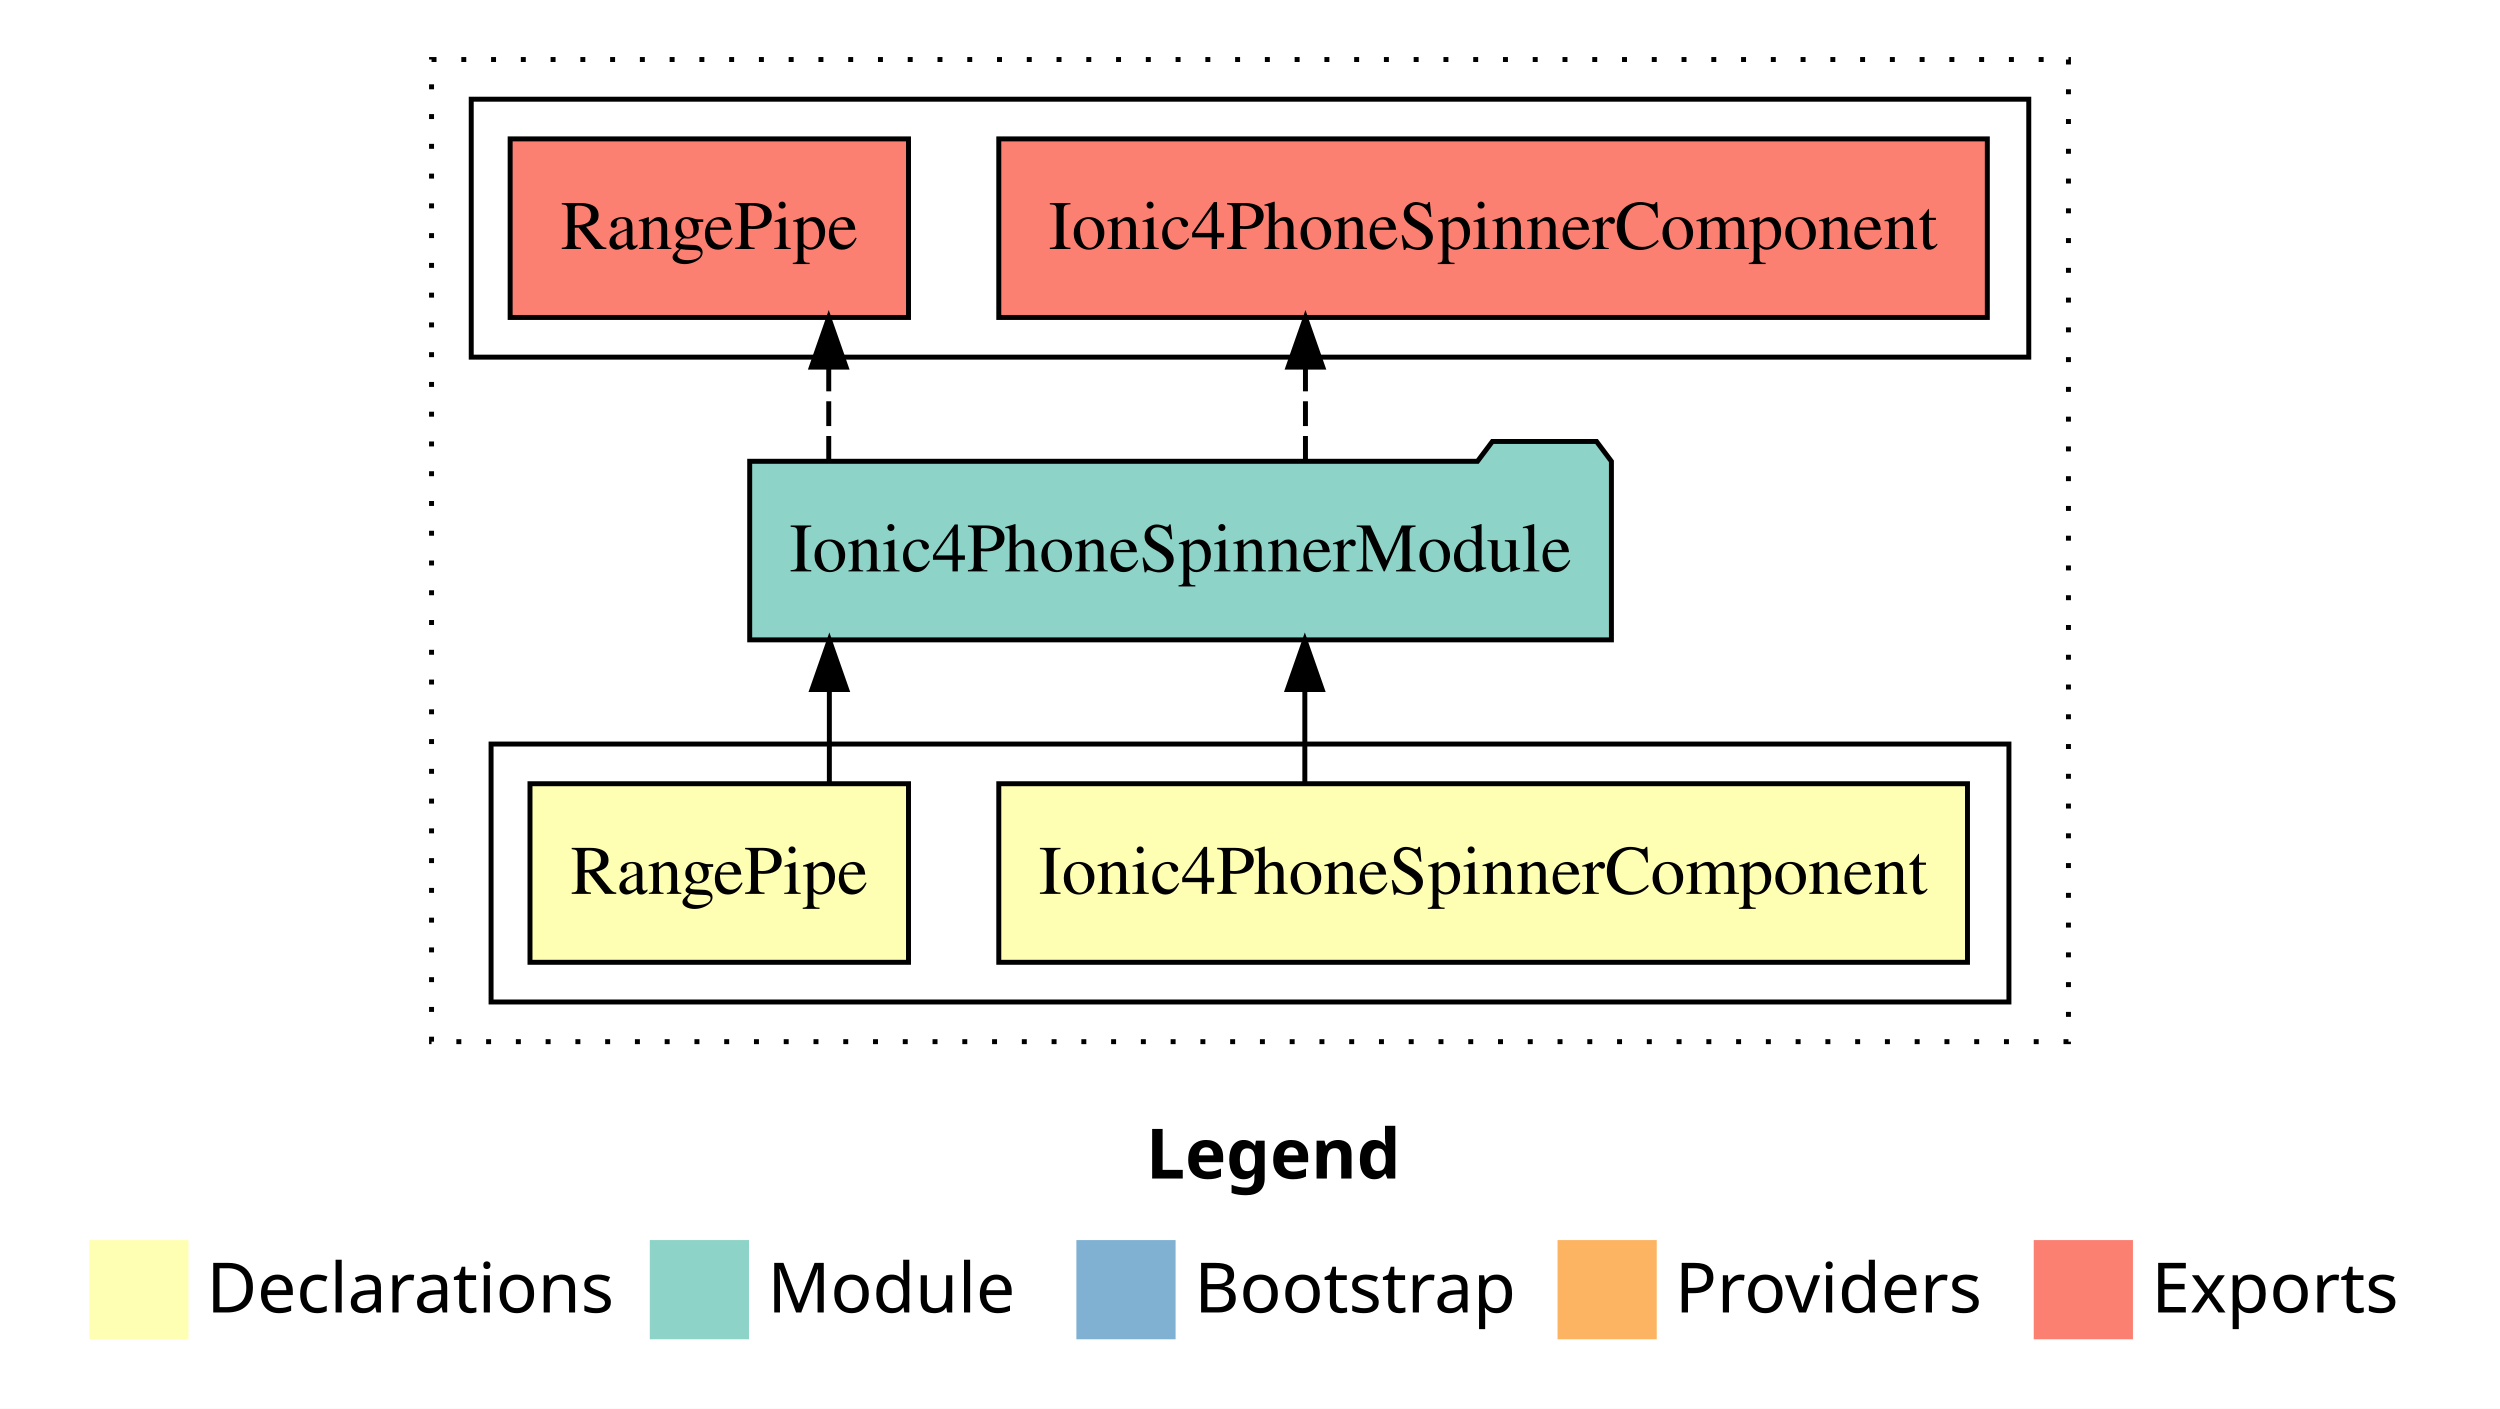
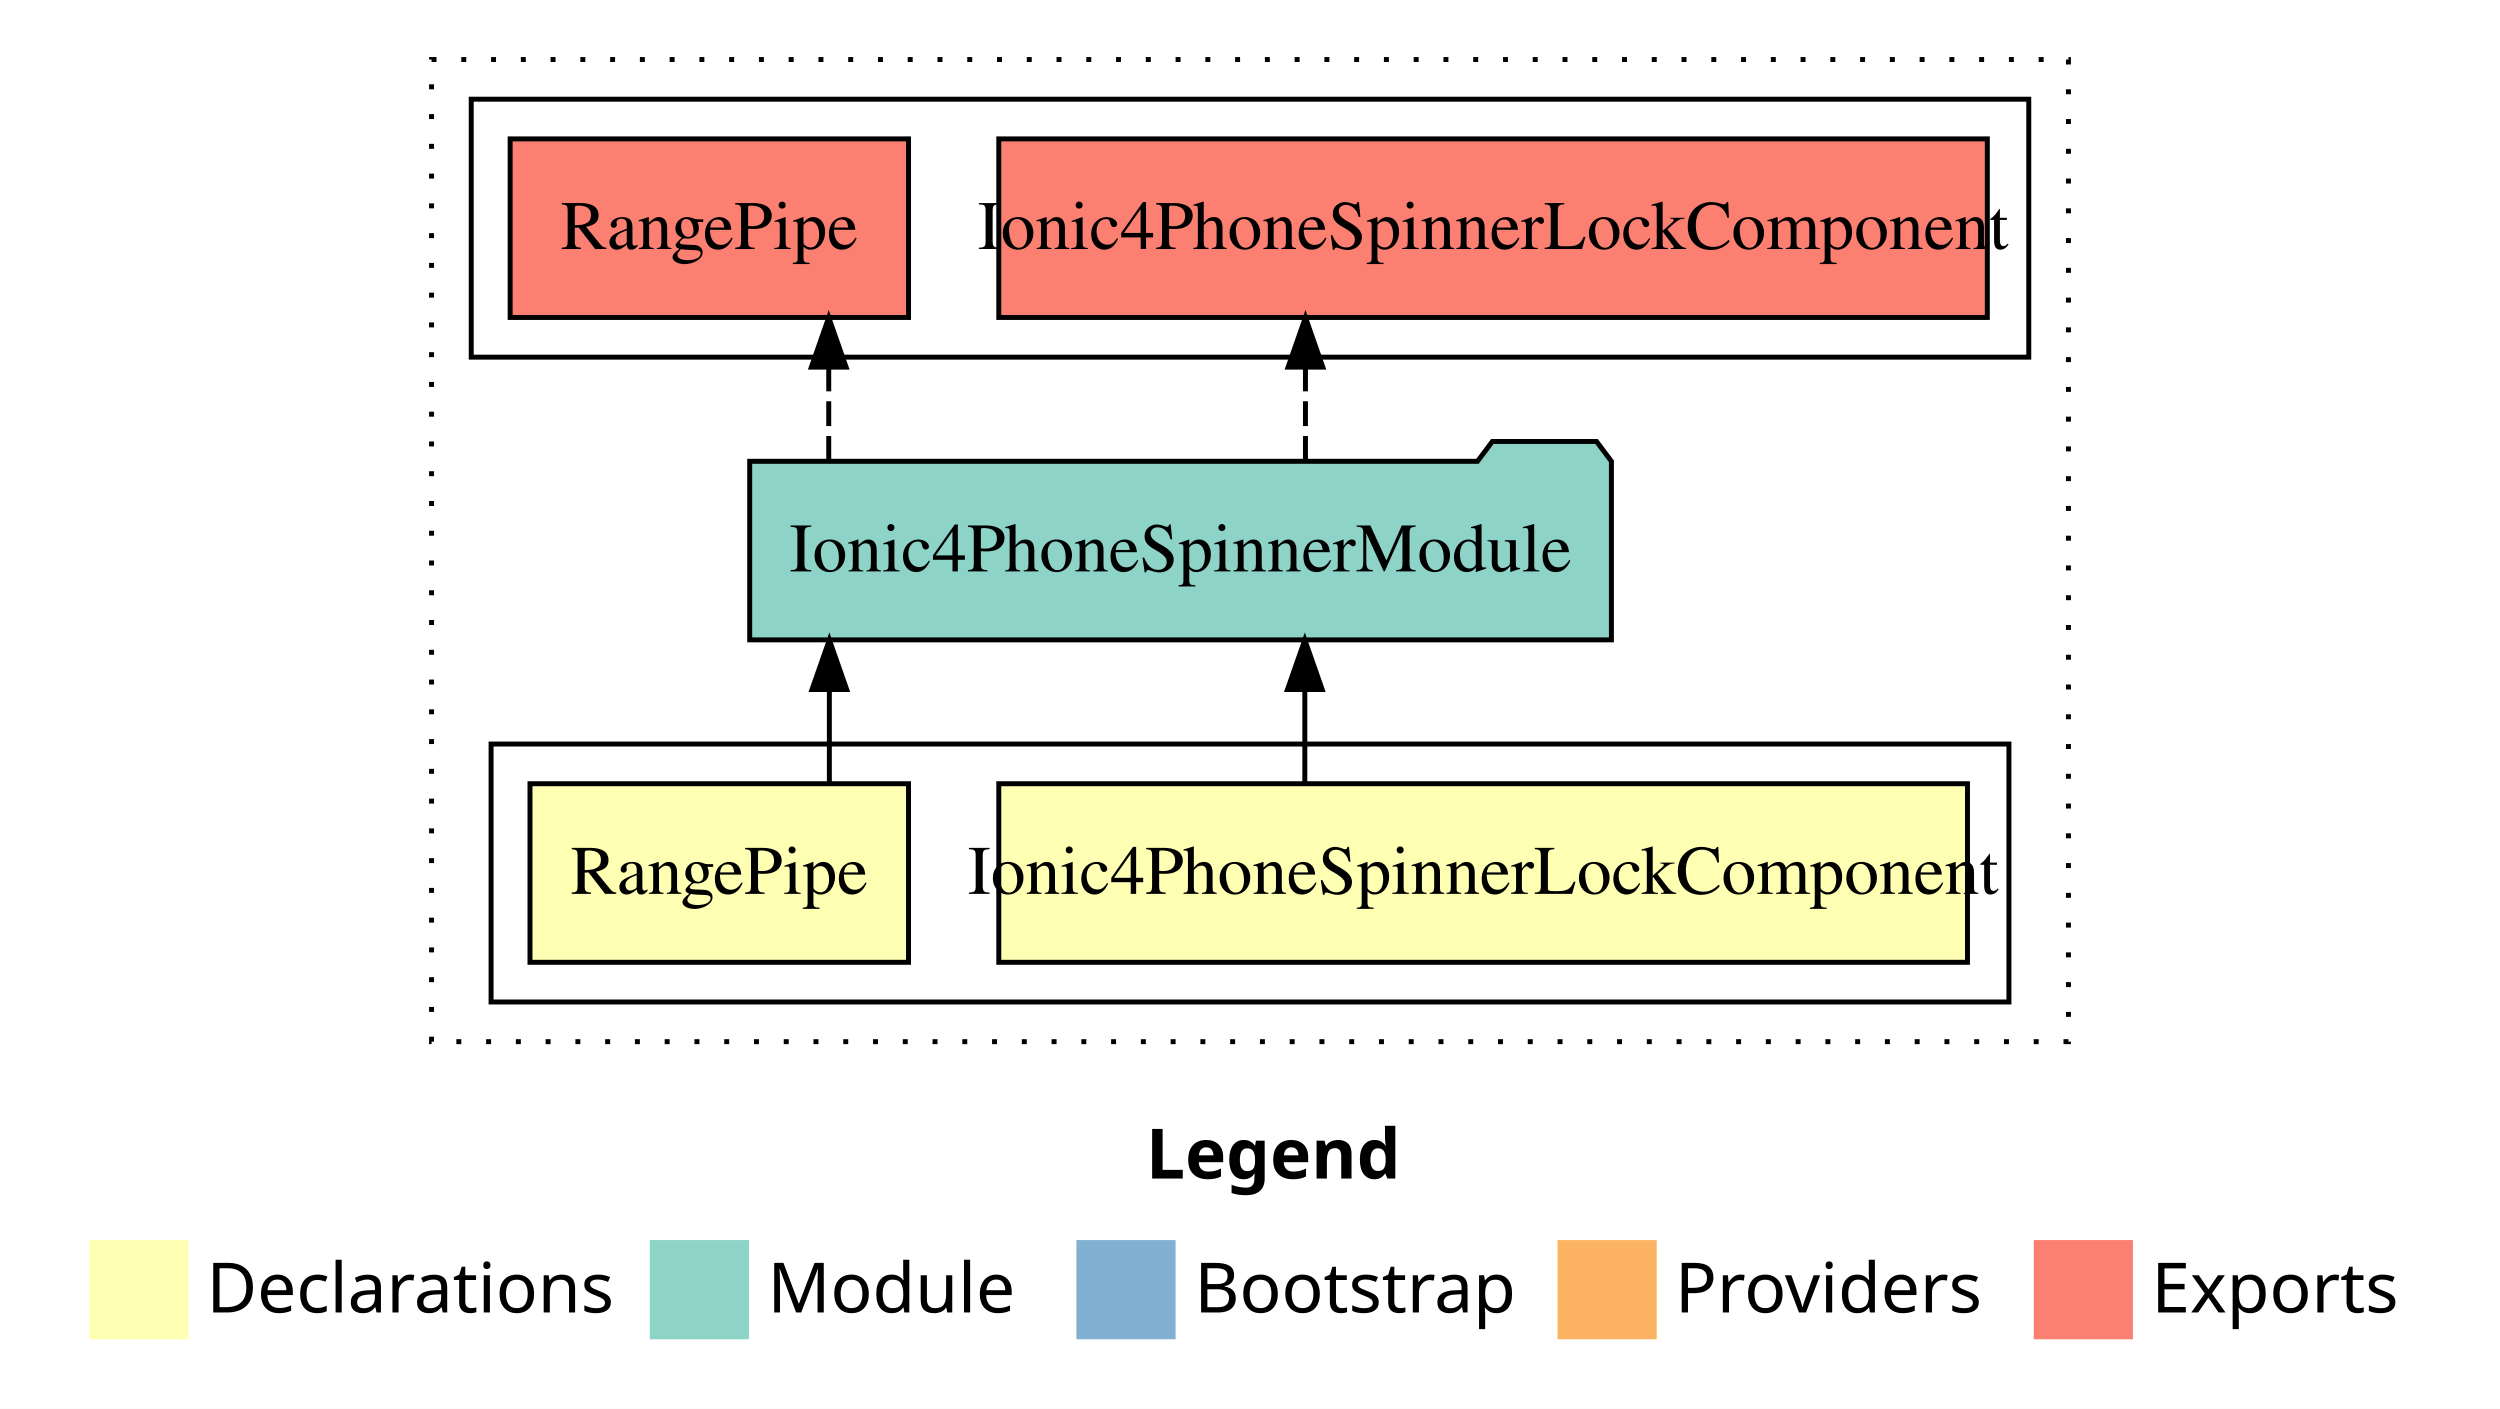
<svg xmlns="http://www.w3.org/2000/svg" width="504pt" height="284pt" viewBox="0.00 0.00 504.00 284.00">
  <g id="graph0" class="graph" transform="scale(1 1) rotate(0) translate(4 280)">
    <polygon fill="#ffffff" stroke="transparent" points="-4,4 -4,-280 500,-280 500,4 -4,4" />
    <text text-anchor="start" x="227.009" y="-42.4" font-family="sans-serif" font-weight="bold" font-size="14.00" fill="#000000">Legend</text>
    <polygon fill="#ffffb3" stroke="transparent" points="14,-10 14,-30 34,-30 34,-10 14,-10" />
    <text text-anchor="start" x="37.629" y="-15.4" font-family="sans-serif" font-size="14.00" fill="#000000">  Declarations</text>
    <polygon fill="#8dd3c7" stroke="transparent" points="127,-10 127,-30 147,-30 147,-10 127,-10" />
    <text text-anchor="start" x="150.725" y="-15.4" font-family="sans-serif" font-size="14.00" fill="#000000">  Module</text>
    <polygon fill="#80b1d3" stroke="transparent" points="213,-10 213,-30 233,-30 233,-10 213,-10" />
    <text text-anchor="start" x="236.781" y="-15.4" font-family="sans-serif" font-size="14.00" fill="#000000">  Bootstrap</text>
    <polygon fill="#fdb462" stroke="transparent" points="310,-10 310,-30 330,-30 330,-10 310,-10" />
    <text text-anchor="start" x="333.673" y="-15.4" font-family="sans-serif" font-size="14.00" fill="#000000">  Providers</text>
    <polygon fill="#fb8072" stroke="transparent" points="406,-10 406,-30 426,-30 426,-10 406,-10" />
    <text text-anchor="start" x="429.726" y="-15.4" font-family="sans-serif" font-size="14.00" fill="#000000">  Exports</text>
    <g id="clust1" class="cluster">
      <polygon fill="none" stroke="#000000" stroke-dasharray="1,5" points="83,-70 83,-268 413,-268 413,-70 83,-70" />
    </g>
    <g id="clust2" class="cluster">
      <polygon fill="none" stroke="#000000" points="95,-78 95,-130 401,-130 401,-78 95,-78" />
    </g>
    <g id="clust6" class="cluster">
      <polygon fill="none" stroke="#000000" points="91,-208 91,-260 405,-260 405,-208 91,-208" />
    </g>
    <g id="node1" class="node">
      <polygon fill="#ffffb3" stroke="#000000" points="392.644,-122 197.356,-122 197.356,-86 392.644,-86 392.644,-122" />
-       <text text-anchor="middle" x="295" y="-99.8" font-family="Times,serif" font-size="14.00" fill="#000000">Ionic4PhoneSpinnerComponent</text>
+       <text text-anchor="middle" x="295" y="-99.8" font-family="Times,serif" font-size="14.00" fill="#000000">Ionic4PhoneSpinnerLockComponent</text>
    </g>
    <g id="node3" class="node">
      <polygon fill="#8dd3c7" stroke="#000000" points="320.861,-187 317.861,-191 296.861,-191 293.861,-187 147.139,-187 147.139,-151 320.861,-151 320.861,-187" />
      <text text-anchor="middle" x="234" y="-164.8" font-family="Times,serif" font-size="14.00" fill="#000000">Ionic4PhoneSpinnerModule</text>
    </g>
    <g id="edge1" class="edge">
      <path fill="none" stroke="#000000" d="M259.054,-122.106C259.054,-122.106 259.054,-140.991 259.054,-140.991" />
      <polygon fill="#000000" stroke="#000000" points="255.554,-140.991 259.054,-150.991 262.554,-140.991 255.554,-140.991" />
    </g>
    <g id="node2" class="node">
      <polygon fill="#ffffb3" stroke="#000000" points="179.154,-122 102.846,-122 102.846,-86 179.154,-86 179.154,-122" />
      <text text-anchor="middle" x="141" y="-99.8" font-family="Times,serif" font-size="14.00" fill="#000000">RangePipe</text>
    </g>
    <g id="edge2" class="edge">
      <path fill="none" stroke="#000000" d="M163.198,-122.106C163.198,-122.106 163.198,-140.991 163.198,-140.991" />
      <polygon fill="#000000" stroke="#000000" points="159.698,-140.991 163.198,-150.991 166.698,-140.991 159.698,-140.991" />
    </g>
    <g id="node4" class="node">
      <polygon fill="#fb8072" stroke="#000000" points="396.644,-252 197.356,-252 197.356,-216 396.644,-216 396.644,-252" />
-       <text text-anchor="middle" x="297" y="-229.8" font-family="Times,serif" font-size="14.00" fill="#000000">Ionic4PhoneSpinnerComponent </text>
+       <text text-anchor="middle" x="297" y="-229.8" font-family="Times,serif" font-size="14.00" fill="#000000">Ionic4PhoneSpinnerLockComponent </text>
    </g>
    <g id="edge3" class="edge">
      <path fill="none" stroke="#000000" stroke-dasharray="5,2" d="M259.179,-187.106C259.179,-187.106 259.179,-205.991 259.179,-205.991" />
      <polygon fill="#000000" stroke="#000000" points="255.679,-205.991 259.179,-215.991 262.679,-205.991 255.679,-205.991" />
    </g>
    <g id="node5" class="node">
      <polygon fill="#fb8072" stroke="#000000" points="179.154,-252 98.846,-252 98.846,-216 179.154,-216 179.154,-252" />
      <text text-anchor="middle" x="139" y="-229.8" font-family="Times,serif" font-size="14.00" fill="#000000">RangePipe </text>
    </g>
    <g id="edge4" class="edge">
      <path fill="none" stroke="#000000" stroke-dasharray="5,2" d="M163.073,-187.106C163.073,-187.106 163.073,-205.991 163.073,-205.991" />
      <polygon fill="#000000" stroke="#000000" points="159.573,-205.991 163.073,-215.991 166.573,-205.991 159.573,-205.991" />
    </g>
  </g>
</svg>
